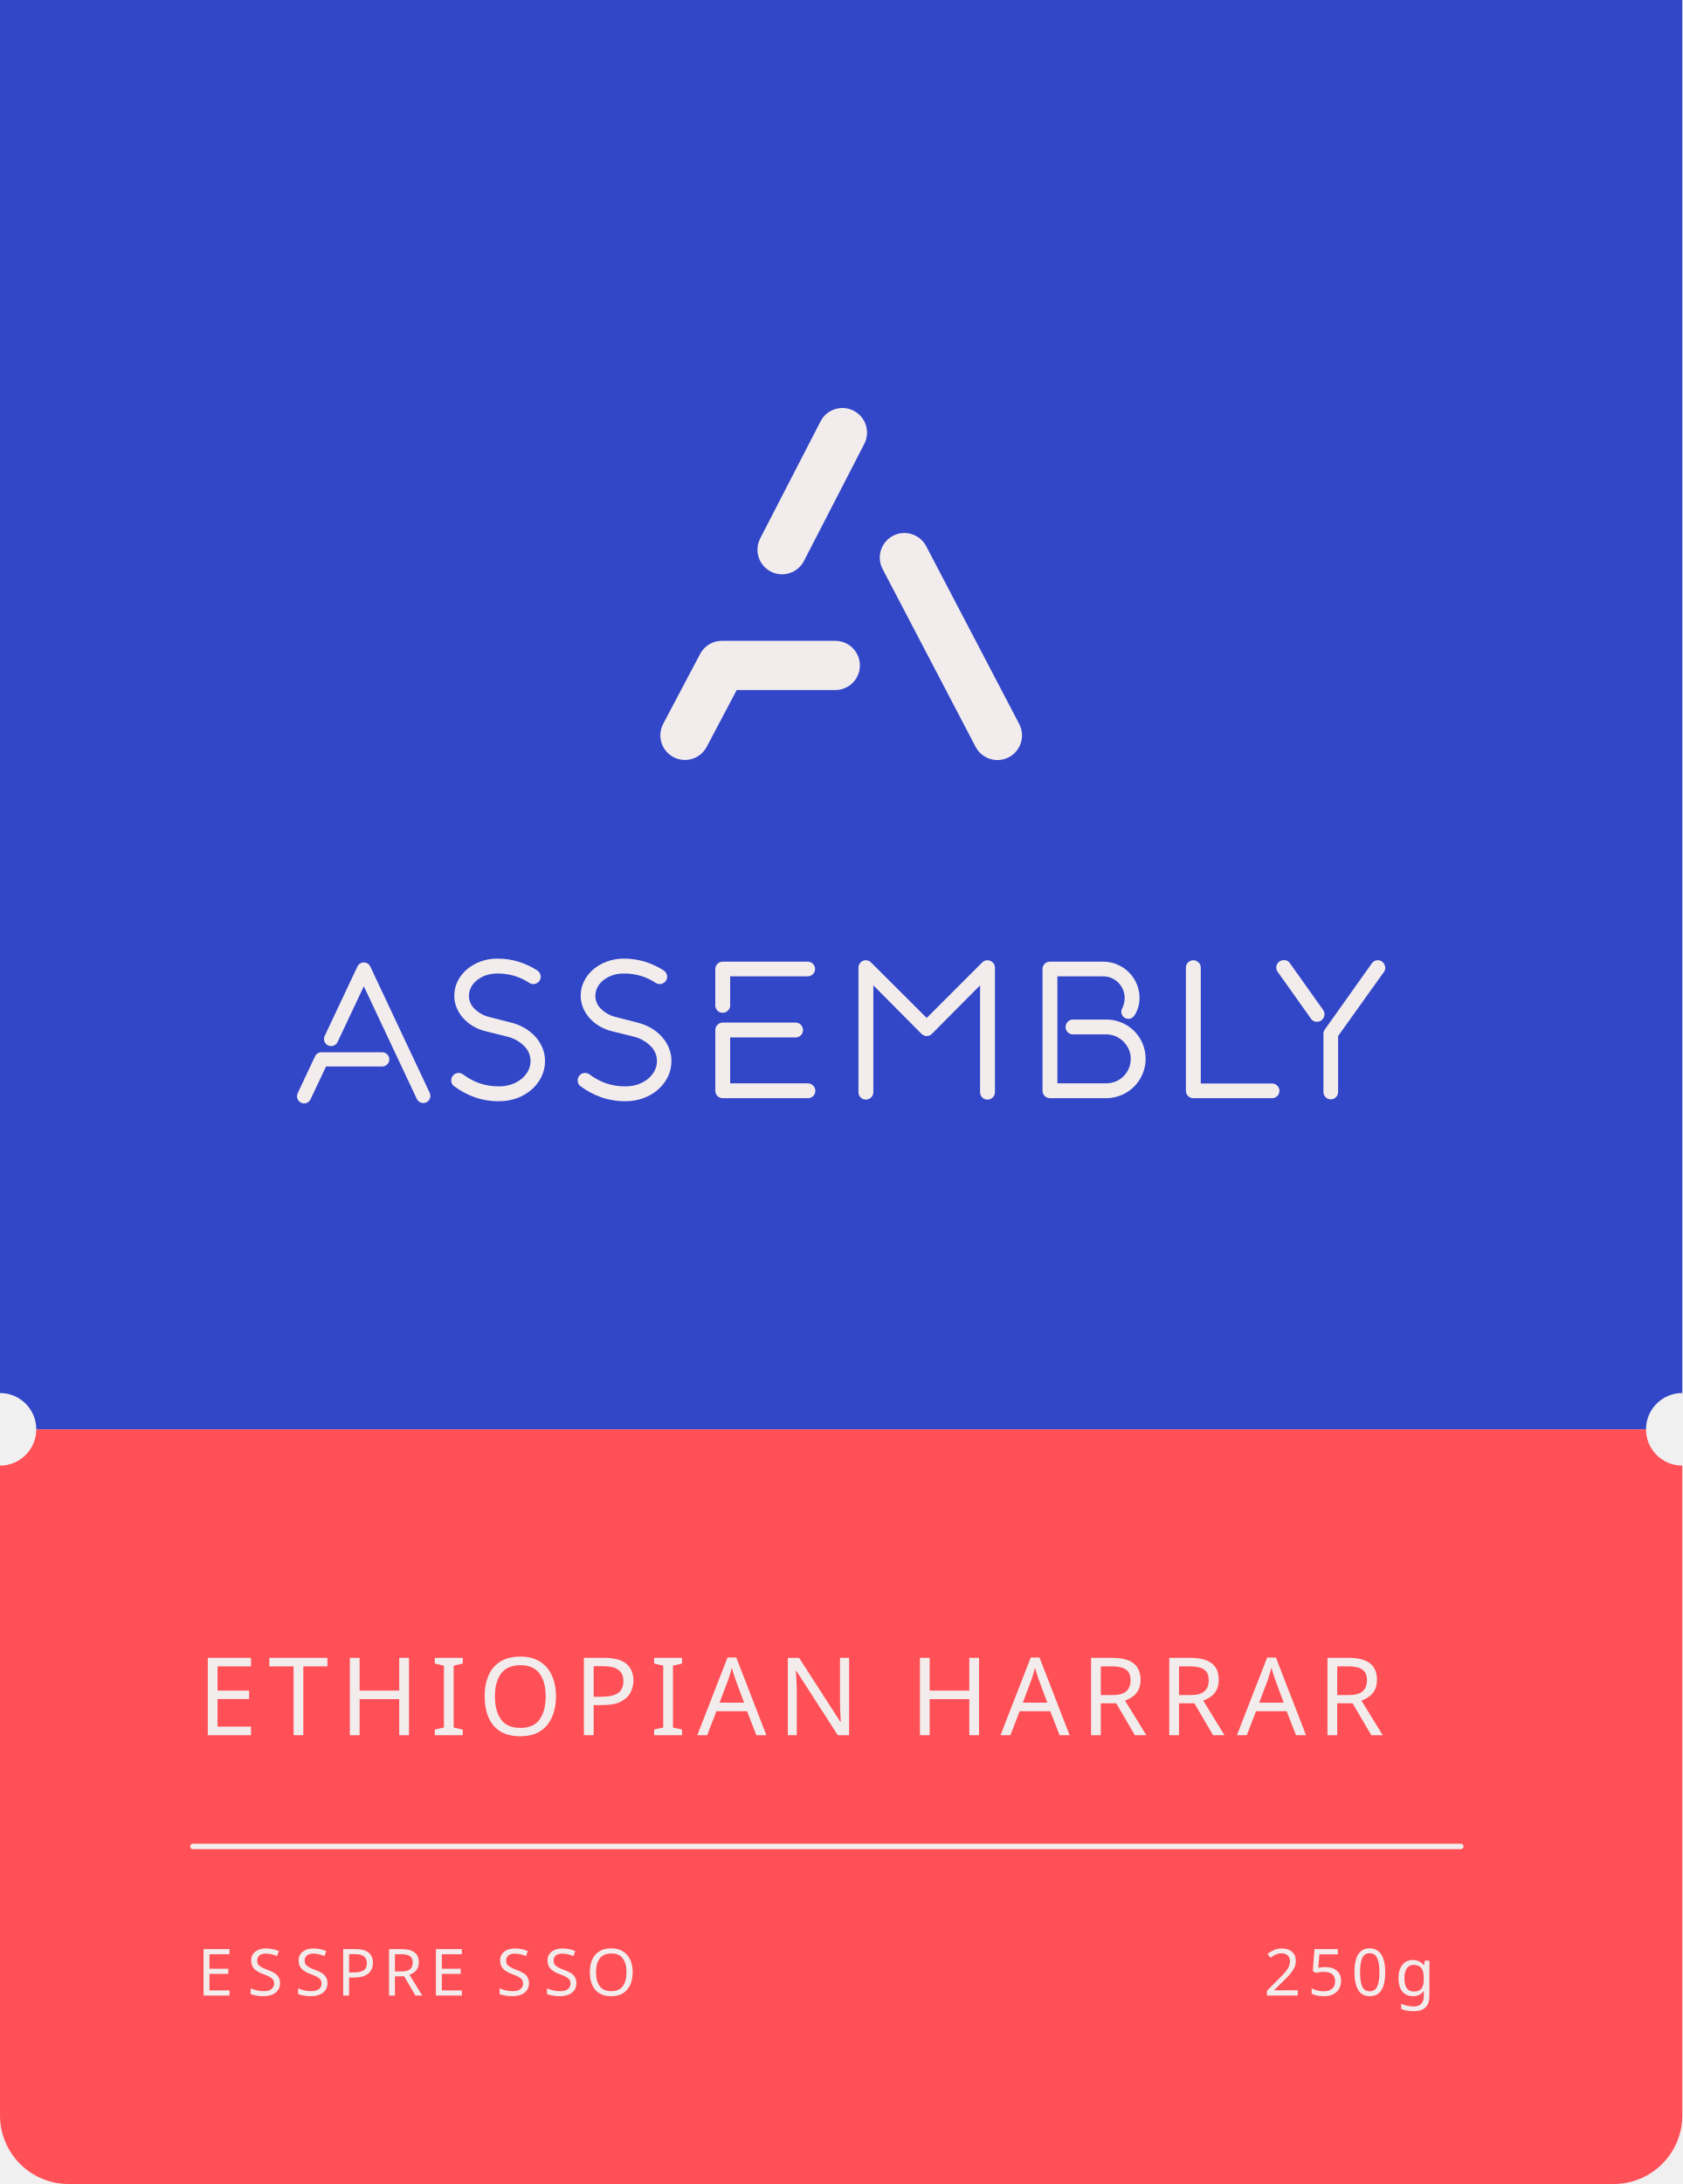
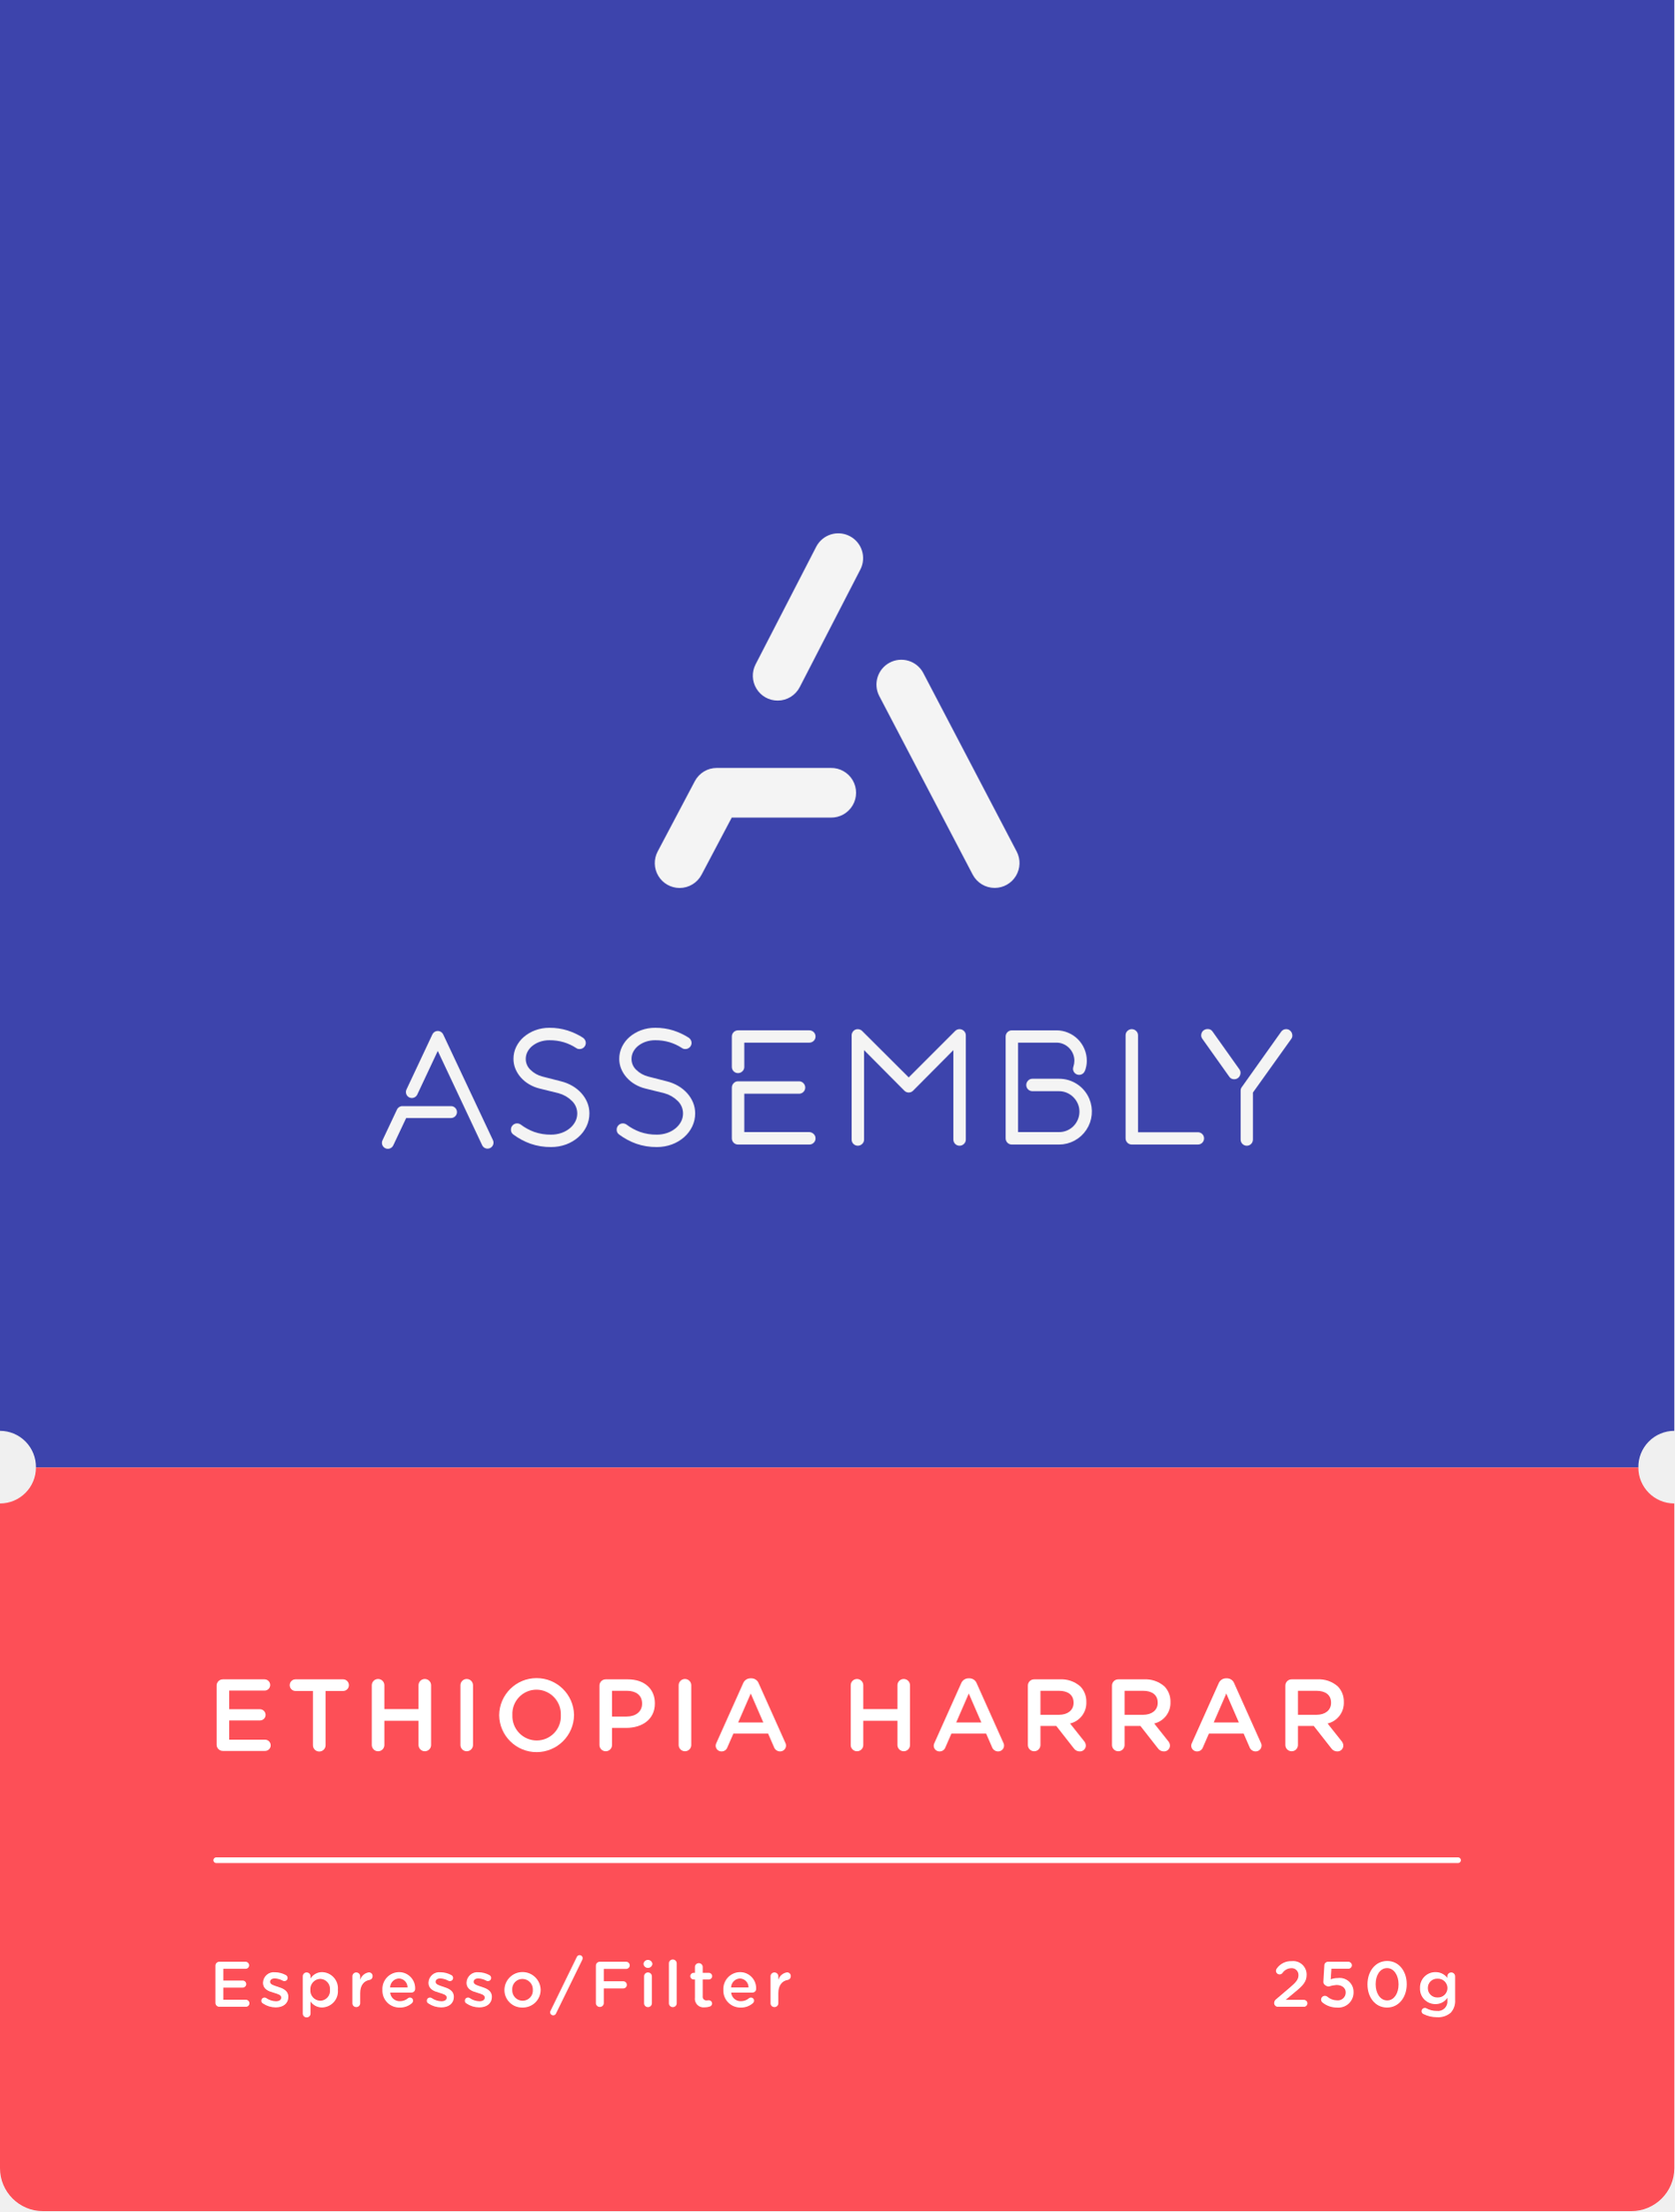
- <svg xmlns="http://www.w3.org/2000/svg" width="205" height="266.07" viewBox="0 0 205 266.07">
+ <svg xmlns="http://www.w3.org/2000/svg" width="221.102" height="291.969" viewBox="0 0 221.102 291.969">
  <g id="Layer_2" data-name="Layer 2">
    <g id="Layer_1-2" data-name="Layer 1">
      <g>
-         <path d="M200.578,174.13H4.422A4.422,4.422,0,0,0,0,169.708V0H205V169.708A4.422,4.422,0,0,0,200.578,174.13Z" fill="#3246c8" />
-         <path d="M196.644,266.07H8.356A8.356,8.356,0,0,1,0,257.713V178.552A4.422,4.422,0,0,0,4.422,174.13H200.578A4.422,4.422,0,0,0,205,178.552v79.162A8.356,8.356,0,0,1,196.644,266.07Z" fill="#ff5057" />
-         <text transform="translate(24.04022 211.3962)" font-size="13.197" fill="#f2edec" font-family="GothamRounded-Medium, Gotham Rounded" letter-spacing="0.1em">ETHIOPIAN HARRAR</text>
-         <text transform="translate(24.04022 243.1105)" font-size="7.918" fill="#f2edec" font-family="GothamRounded-Medium, Gotham Rounded" letter-spacing="0.1em">E<tspan x="6.098" y="0" letter-spacing="0.09em">S</tspan>
-           <tspan x="11.878" y="0">SPRE</tspan>
-           <tspan x="36.433" y="0" letter-spacing="0.09em">S</tspan>
-           <tspan x="42.213" y="0" letter-spacing="0.1em">SO</tspan>
-         </text>
-         <line x1="23.507" y1="224.942" x2="178.014" y2="224.942" fill="none" stroke="#f2edec" stroke-linecap="round" stroke-linejoin="round" stroke-width="0.66" />
-         <path d="M99.695,55.89h.306a9.789,9.789,0,0,1,2.913.441l-.459-.883a9.906,9.906,0,0,1-.825-2.168l-.061.117A9.938,9.938,0,0,1,99.695,55.89Z" fill="none" />
+         <path d="M0,0V188.938A4.761,4.761,0,0,1,4.746,193.782H216.357a4.761,4.761,0,0,1,4.746-4.844V0Z" fill="#3d44ac" />
+         <path d="M0,198.528v87.766a5.676,5.676,0,0,0,5.676,5.676H215.426a5.676,5.676,0,0,0,5.676-5.676V198.528a4.746,4.746,0,0,1-4.746-4.746H4.746A4.746,4.746,0,0,1,0,198.528Z" fill="#fd4f57" />
+         <path d="M107.562,59.545h.326a10.429,10.429,0,0,1,3.103.47l-.489-.941a10.553,10.553,0,0,1-.878-2.31l-.065.124A10.588,10.588,0,0,1,107.562,59.545Z" fill="none" />
        <g>
-           <path d="M104.03,50.039a2.999,2.999,0,0,0-4.039,1.291L92.652,65.564a2.999,2.999,0,1,0,5.331,2.748L105.321,54.078A2.999,2.999,0,0,0,104.03,50.039Z" fill="#f2edec" />
-           <path d="M101.734,78.069H87.966A2.998,2.998,0,0,0,85.314,79.667L80.827,88.161a2.999,2.999,0,1,0,5.303,2.802l3.643-6.896h11.961a2.999,2.999,0,1,0,0-5.997Z" fill="#f2edec" />
-           <path d="M124.179,88.164,112.886,66.582a2.999,2.999,0,1,0-5.314,2.78L118.865,90.945a2.999,2.999,0,1,0,5.314-2.78Z" fill="#f2edec" />
+           <path d="M28.603,230.367v-7.778a.825.825,0,0,1,.837-.837h5.497a.75.75,0,0,1,.743.743.741.741,0,0,1-.743.743H30.264v2.458H34.329a.752.752,0,0,1,.743.756.738.738,0,0,1-.743.729H30.264v2.539h4.74a.749.749,0,0,1,.743.742.741.741,0,0,1-.743.743h-5.564A.825.825,0,0,1,28.603,230.367Z" fill="#fff" />
+           <path d="M41.321,223.29h-2.296a.77.77,0,0,1,0-1.54h6.279a.77.77,0,0,1,0,1.54H42.995v7.157a.837.837,0,0,1-1.674,0Z" fill="#fff" />
+           <path d="M49.096,222.507a.831.831,0,0,1,1.661,0v3.173h4.51v-3.173a.831.831,0,0,1,1.661,0v7.94a.831.831,0,0,1-1.661,0V227.22H50.757v3.228a.831.831,0,0,1-1.661,0Z" fill="#fff" />
+           <path d="M60.801,222.507a.831.831,0,0,1,1.661,0v7.94a.831.831,0,0,1-1.661,0Z" fill="#fff" />
+           <path d="M65.917,226.504v-.027a4.943,4.943,0,0,1,9.885-.027v.027a4.943,4.943,0,0,1-9.885.027Zm8.143,0v-.027a3.238,3.238,0,0,0-3.214-3.362A3.193,3.193,0,0,0,67.659,226.45v.027a3.227,3.227,0,0,0,3.214,3.349A3.182,3.182,0,0,0,74.06,226.504Z" fill="#fff" />
+           <path d="M79.16,222.588a.825.825,0,0,1,.837-.837H82.887c2.215,0,3.592,1.256,3.592,3.16v.027c0,2.12-1.702,3.228-3.781,3.228h-1.877v2.282a.831.831,0,0,1-1.661,0Zm3.592,4.078c1.256,0,2.039-.702,2.039-1.688V224.951c0-1.107-.797-1.688-2.039-1.688H80.821v3.403Z" fill="#fff" />
+           <path d="M89.623,222.507a.831.831,0,0,1,1.661,0v7.94a.831.831,0,0,1-1.661,0Z" fill="#fff" />
+           <path d="M94.617,230.123l3.511-7.833a1.054,1.054,0,0,1,1-.675h.081a1.036,1.036,0,0,1,.986.675l3.511,7.833a.725.725,0,0,1,.095.351.779.779,0,0,1-.783.797.856.856,0,0,1-.811-.581l-.77-1.769H96.846l-.797,1.823a.799.799,0,0,1-.77.527.761.761,0,0,1-.77-.77A.847.847,0,0,1,94.617,230.123Zm6.185-2.674-1.661-3.822-1.661,3.822Z" fill="#fff" />
+           <path d="M112.343,222.507a.831.831,0,0,1,1.661,0v3.173H118.514v-3.173a.831.831,0,0,1,1.661,0v7.94a.831.831,0,0,1-1.661,0V227.22h-4.51v3.228a.831.831,0,0,1-1.661,0Z" fill="#fff" />
+           <path d="M123.412,230.123l3.511-7.833a1.053,1.053,0,0,1,.999-.675h.081a1.036,1.036,0,0,1,.986.675l3.511,7.833a.725.725,0,0,1,.094.351.779.779,0,0,1-.783.797.855.855,0,0,1-.81-.581l-.77-1.769h-4.591l-.796,1.823a.8.8,0,0,1-.77.527.761.761,0,0,1-.77-.77A.852.852,0,0,1,123.412,230.123Zm6.185-2.674-1.661-3.822-1.661,3.822Z" fill="#fff" />
+           <path d="M135.738,222.588a.825.825,0,0,1,.837-.837h3.376a3.809,3.809,0,0,1,2.728.945,2.858,2.858,0,0,1,.783,2.039v.027a2.798,2.798,0,0,1-2.147,2.822l1.81,2.282a.962.962,0,0,1,.27.635.783.783,0,0,1-.796.77.95.95,0,0,1-.811-.432l-2.295-2.93h-2.093v2.539a.831.831,0,0,1-1.661,0Zm4.092,3.849c1.188,0,1.945-.622,1.945-1.58v-.027c0-1.013-.729-1.566-1.958-1.566h-2.417v3.173Z" fill="#fff" />
+           <path d="M146.848,222.588a.825.825,0,0,1,.837-.837h3.376a3.809,3.809,0,0,1,2.728.945,2.858,2.858,0,0,1,.783,2.039v.027a2.798,2.798,0,0,1-2.147,2.822l1.81,2.282a.962.962,0,0,1,.27.635.783.783,0,0,1-.796.77.95.95,0,0,1-.811-.432l-2.295-2.93h-2.093v2.539a.831.831,0,0,1-1.661,0Zm4.092,3.849c1.188,0,1.945-.622,1.945-1.58v-.027c0-1.013-.729-1.566-1.958-1.566h-2.417v3.173Z" fill="#fff" />
+           <path d="M157.419,230.123l3.511-7.833a1.053,1.053,0,0,1,.999-.675h.081a1.036,1.036,0,0,1,.986.675l3.511,7.833a.725.725,0,0,1,.094.351.779.779,0,0,1-.783.797.855.855,0,0,1-.81-.581l-.77-1.769h-4.591l-.796,1.823a.8.8,0,0,1-.77.527.761.761,0,0,1-.77-.77A.852.852,0,0,1,157.419,230.123Zm6.185-2.674-1.661-3.822-1.661,3.822Z" fill="#fff" />
+           <path d="M169.744,222.588a.825.825,0,0,1,.837-.837h3.376a3.808,3.808,0,0,1,2.728.945,2.858,2.858,0,0,1,.783,2.039v.027a2.797,2.797,0,0,1-2.147,2.822l1.81,2.282a.962.962,0,0,1,.27.635.783.783,0,0,1-.797.77.95.95,0,0,1-.81-.432l-2.296-2.93h-2.093v2.539a.831.831,0,0,1-1.661,0Zm4.092,3.849c1.188,0,1.944-.622,1.944-1.58v-.027c0-1.013-.729-1.566-1.958-1.566h-2.417v3.173Z" fill="#fff" />
        </g>
        <g>
-           <path d="M65.256,126.316a5.437,5.437,0,0,0-1.31-1.064,6.228,6.228,0,0,0-1.65-.669l-2.717-.696a3.853,3.853,0,0,1-1.759-.993,2.165,2.165,0,0,1-.674-1.578,2.226,2.226,0,0,1,.255-1.038,2.711,2.711,0,0,1,.721-.864,3.706,3.706,0,0,1,1.097-.595,4.188,4.188,0,0,1,1.385-.22,7.111,7.111,0,0,1,2.108.298,7.008,7.008,0,0,1,1.751.818.8.8,0,0,0,.536.168.898.898,0,0,0,.895-.895.84.84,0,0,0-.12-.439,1.061,1.061,0,0,0-.3-.323,9.671,9.671,0,0,0-2.245-1.051,8.591,8.591,0,0,0-2.626-.388,5.852,5.852,0,0,0-2.067.358,5.526,5.526,0,0,0-1.656.963,4.498,4.498,0,0,0-1.115,1.431,3.979,3.979,0,0,0-.408,1.777,3.781,3.781,0,0,0,.284,1.441,4.463,4.463,0,0,0,.789,1.262,5.031,5.031,0,0,0,1.201.988,5.555,5.555,0,0,0,1.5.616l2.802.695a4.348,4.348,0,0,1,1.955,1.134,2.524,2.524,0,0,1,.761,1.807,2.56,2.56,0,0,1-.287,1.191,3.149,3.149,0,0,1-.809.985,3.958,3.958,0,0,1-1.215.67,4.6,4.6,0,0,1-1.516.242,7.091,7.091,0,0,1-2.438-.393,7.542,7.542,0,0,1-1.98-1.082.923.923,0,0,0-.521-.157.865.865,0,0,0-.632.263l-0.0 0a.865.865,0,0,0-.263.632.817.817,0,0,0,.367.733,9.577,9.577,0,0,0,2.477,1.327,8.802,8.802,0,0,0,2.99.488,6.255,6.255,0,0,0,2.198-.38,5.669,5.669,0,0,0,1.778-1.052A4.923,4.923,0,0,0,65.987,131.164a4.362,4.362,0,0,0,.429-1.906,4.158,4.158,0,0,0-.305-1.582A4.749,4.749,0,0,0,65.256,126.316Z" fill="#f2edec" />
-           <path d="M80.661,126.316a5.439,5.439,0,0,0-1.31-1.064,6.229,6.229,0,0,0-1.651-.669l-2.717-.696a3.852,3.852,0,0,1-1.758-.993,2.164,2.164,0,0,1-.674-1.578,2.227,2.227,0,0,1,.255-1.038,2.708,2.708,0,0,1,.721-.864,3.707,3.707,0,0,1,1.097-.595,4.189,4.189,0,0,1,1.385-.22,7.117,7.117,0,0,1,2.108.297,7.014,7.014,0,0,1,1.751.819.8.8,0,0,0,.536.168.898.898,0,0,0,.895-.895.842.842,0,0,0-.12-.439,1.066,1.066,0,0,0-.3-.323,9.675,9.675,0,0,0-2.245-1.051,8.59,8.59,0,0,0-2.626-.388,5.851,5.851,0,0,0-2.067.358,5.526,5.526,0,0,0-1.656.963,4.498,4.498,0,0,0-1.115,1.431,3.979,3.979,0,0,0-.408,1.777,3.781,3.781,0,0,0,.284,1.441,4.47,4.47,0,0,0,.789,1.262,5.032,5.032,0,0,0,1.201.988,5.551,5.551,0,0,0,1.5.616l2.802.695a4.348,4.348,0,0,1,1.955,1.134,2.524,2.524,0,0,1,.761,1.807,2.562,2.562,0,0,1-.287,1.191,3.152,3.152,0,0,1-.809.985,3.959,3.959,0,0,1-1.215.67,4.599,4.599,0,0,1-1.516.242,7.091,7.091,0,0,1-2.438-.393,7.542,7.542,0,0,1-1.98-1.082.923.923,0,0,0-.521-.157.864.864,0,0,0-.631.263l-0.0 0a.864.864,0,0,0-.263.632.817.817,0,0,0,.367.733,9.578,9.578,0,0,0,2.477,1.327,8.801,8.801,0,0,0,2.99.488A6.255,6.255,0,0,0,78.424,133.777a5.67,5.67,0,0,0,1.778-1.052,4.921,4.921,0,0,0,1.19-1.561,4.361,4.361,0,0,0,.429-1.906,4.157,4.157,0,0,0-.305-1.582A4.75,4.75,0,0,0,80.661,126.316Z" fill="#f2edec" />
-           <path d="M98.46,117.157H88.058a.898.898,0,0,0-.894.894v4.439a.898.898,0,0,0,.894.895.901.901,0,0,0,.64-.26.848.848,0,0,0,.277-.634v-3.545h9.485a.895.895,0,0,0,0-1.789Z" fill="#f2edec" />
-           <path d="M98.46,131.976H88.975v-5.587h7.984a.898.898,0,0,0,.895-.895.902.902,0,0,0-.26-.64.848.848,0,0,0-.634-.276h-8.9a.848.848,0,0,0-.634.276.902.902,0,0,0-.26.64v7.399a.898.898,0,0,0,.894.894H98.46a.893.893,0,0,0,.632-1.526A.956.956,0,0,0,98.46,131.976Z" fill="#f2edec" />
-           <path d="M119.692,117.246l-6.767,6.767-6.788-6.767a.895.895,0,0,0-1.526.632v15.189a.865.865,0,0,0,.263.632.906.906,0,0,0,1.271.003.848.848,0,0,0,.277-.634v-13.029l5.872,5.914a.89.89,0,0,0,1.264-0l5.872-5.913v13.029a.898.898,0,0,0,.895.894.902.902,0,0,0,.64-.26.848.848,0,0,0,.276-.634V117.878a.848.848,0,0,0-.277-.634A.907.907,0,0,0,119.692,117.246Z" fill="#f2edec" />
-           <path d="M138.206,125.602a4.788,4.788,0,0,0-3.395-1.394h-4.069a.848.848,0,0,0-.634.276.902.902,0,0,0-.26.64.898.898,0,0,0,.895.895h4.069a2.835,2.835,0,0,1,1.156.237,3.061,3.061,0,0,1,1.586,1.585,2.841,2.841,0,0,1,.237,1.156,2.916,2.916,0,0,1-.237,1.168,3.068,3.068,0,0,1-.642.953,2.933,2.933,0,0,1-2.099.858H128.851V118.946H134.441a2.504,2.504,0,0,1,1.005.205,2.689,2.689,0,0,1,.834.566,2.656,2.656,0,0,1,.565.843,2.579,2.579,0,0,1,.205,1.016,2.838,2.838,0,0,1-.272,1.205q-.041.102-.081.184l-0.0 0a.585.585,0,0,0-.06.265.884.884,0,0,0,.249.629.829.829,0,0,0,.623.266.789.789,0,0,0,.445-.135,1.079,1.079,0,0,0,.317-.329,3.847,3.847,0,0,0,.59-2.085,4.309,4.309,0,0,0-.35-1.715,4.411,4.411,0,0,0-2.355-2.355,4.309,4.309,0,0,0-1.715-.35h-6.506a.898.898,0,0,0-.895.894v14.841a.898.898,0,0,0,.895.894H134.811a4.8,4.8,0,0,0,3.395-8.185Z" fill="#f2edec" />
-           <path d="M155.046,131.998h-8.723V117.878a.848.848,0,0,0-.276-.634.907.907,0,0,0-1.271.003v0a.865.865,0,0,0-.263.632v15.015a.898.898,0,0,0,.894.894h9.64a.895.895,0,0,0,0-1.789Z" fill="#f2edec" />
-           <path d="M168.7,117.482a.935.935,0,0,0-.312-.352.832.832,0,0,0-.479-.146.856.856,0,0,0-.735.369l-5.713,8.039a.822.822,0,0,0-.191.559v7.116a.895.895,0,0,0,1.789,0v-6.848l5.583-7.812a.774.774,0,0,0,.162-.474A.998.998,0,0,0,168.7,117.482Z" fill="#f2edec" />
-           <path d="M161.245,123.054l-4.067-5.719a.792.792,0,0,0-.602-.362,1.011,1.011,0,0,0-.684.17.879.879,0,0,0-.355.577.834.834,0,0,0,.146.661l4.067,5.719a.818.818,0,0,0,.586.372.99.99,0,0,0,.141.01.952.952,0,0,0,.537-.169.928.928,0,0,0,.365-.583A.822.822,0,0,0,161.245,123.054Z" fill="#f2edec" />
-           <path d="M45.121,117.748c-.006-.012-.014-.022-.021-.034a.872.872,0,0,0-.047-.079c-.015-.023-.031-.045-.048-.066-.018-.022-.037-.043-.057-.063-.021-.021-.042-.04-.064-.059-.02-.017-.042-.032-.064-.047a.889.889,0,0,0-.08-.048c-.012-.006-.022-.014-.034-.02s-.025-.008-.037-.013a.861.861,0,0,0-.086-.031c-.027-.008-.053-.015-.08-.02a.835.835,0,0,0-.083-.012c-.028-.003-.057-.005-.085-.005-.027,0-.054.002-.082.005-.029.003-.058.006-.086.012-.026.005-.051.012-.077.02a.862.862,0,0,0-.089.032c-.012.005-.024.007-.035.013-.012.005-.021.014-.033.02a.887.887,0,0,0-.082.049c-.022.015-.043.03-.063.047a.844.844,0,0,0-.064.059.829.829,0,0,0-.057.063c-.017.021-.033.043-.048.066a.88.88,0,0,0-.047.079c-.006.012-.015.022-.021.034l-3.979,8.443a.868.868,0,1,0,1.57.74l3.194-6.776,6.469,13.746a.868.868,0,0,0,1.57-.739Z" fill="#f2edec" />
-           <path d="M46.574,128.193H39.239a.867.867,0,0,0-.845.494L36.28,133.172a.868.868,0,1,0,1.57.74l1.878-3.984H46.574a.868.868,0,0,0,0-1.736Z" fill="#f2edec" />
+           <path d="M28.445,264.465v-4.896a.519.519,0,0,1,.527-.527H32.431a.471.471,0,0,1,.467.467.466.466,0,0,1-.467.468H29.49v1.547h2.559a.473.473,0,0,1,.467.476.464.464,0,0,1-.467.459H29.49v1.598h2.983a.471.471,0,0,1,.467.467.466.466,0,0,1-.467.468h-3.502A.519.519,0,0,1,28.445,264.465Z" fill="#fff" />
+           <path d="M34.7,264.541a.394.394,0,0,1-.195-.357.412.412,0,0,1,.416-.416.448.448,0,0,1,.221.06,2.37,2.37,0,0,0,1.292.433c.442,0,.697-.187.697-.484v-.017c0-.349-.476-.468-1.003-.629-.663-.188-1.402-.459-1.402-1.317v-.017a1.431,1.431,0,0,1,1.598-1.369,3.086,3.086,0,0,1,1.411.366.437.437,0,0,1,.246.391.413.413,0,0,1-.425.416.402.402,0,0,1-.204-.051,2.445,2.445,0,0,0-1.054-.306c-.399,0-.629.187-.629.441v.018c0,.331.484.467,1.011.637.654.204,1.394.501,1.394,1.309v.017c0,.943-.731,1.411-1.666,1.411A3.069,3.069,0,0,1,34.7,264.541Z" fill="#fff" />
+           <path d="M39.979,260.971a.508.508,0,0,1,.51-.519.515.515,0,0,1,.519.519v.281a1.797,1.797,0,0,1,1.53-.841,2.147,2.147,0,0,1,2.082,2.329v.017a2.147,2.147,0,0,1-2.082,2.329,1.833,1.833,0,0,1-1.53-.791v1.589a.514.514,0,0,1-1.028,0Zm3.595,1.785v-.017a1.329,1.329,0,0,0-1.283-1.437,1.353,1.353,0,0,0-1.309,1.437v.017a1.353,1.353,0,0,0,1.309,1.437A1.314,1.314,0,0,0,43.574,262.757Z" fill="#fff" />
+           <path d="M46.533,260.971a.508.508,0,0,1,.51-.519.515.515,0,0,1,.519.519v.459a1.428,1.428,0,0,1,1.13-.986.477.477,0,0,1,.51.51.483.483,0,0,1-.408.493c-.731.127-1.232.688-1.232,1.751v1.326a.513.513,0,0,1-.519.51.506.506,0,0,1-.51-.51Z" fill="#fff" />
+           <path d="M52.797,265.094a2.239,2.239,0,0,1-2.303-2.329v-.017a2.227,2.227,0,0,1,2.193-2.337,2.123,2.123,0,0,1,2.133,2.209.48.48,0,0,1-.484.493H51.522a1.253,1.253,0,0,0,1.292,1.139,1.612,1.612,0,0,0,1.062-.391.383.383,0,0,1,.264-.093.404.404,0,0,1,.408.416.45.45,0,0,1-.136.314A2.306,2.306,0,0,1,52.797,265.094Zm1.02-2.66a1.165,1.165,0,0,0-1.139-1.181,1.215,1.215,0,0,0-1.165,1.181Z" fill="#fff" />
+           <path d="M56.554,264.541a.394.394,0,0,1-.195-.357.412.412,0,0,1,.416-.416.446.446,0,0,1,.221.06,2.372,2.372,0,0,0,1.292.433c.442,0,.697-.187.697-.484v-.017c0-.349-.476-.468-1.003-.629-.663-.188-1.402-.459-1.402-1.317v-.017a1.432,1.432,0,0,1,1.598-1.369,3.086,3.086,0,0,1,1.411.366.436.436,0,0,1,.247.391.414.414,0,0,1-.425.416.4.4,0,0,1-.204-.051,2.449,2.449,0,0,0-1.054-.306c-.399,0-.629.187-.629.441v.018c0,.331.484.467,1.012.637.654.204,1.394.501,1.394,1.309v.017c0,.943-.731,1.411-1.666,1.411A3.067,3.067,0,0,1,56.554,264.541Z" fill="#fff" />
+           <path d="M61.577,264.541a.394.394,0,0,1-.195-.357.412.412,0,0,1,.416-.416.446.446,0,0,1,.221.06,2.372,2.372,0,0,0,1.292.433c.442,0,.697-.187.697-.484v-.017c0-.349-.476-.468-1.003-.629-.663-.188-1.402-.459-1.402-1.317v-.017a1.432,1.432,0,0,1,1.598-1.369,3.086,3.086,0,0,1,1.411.366.436.436,0,0,1,.247.391.414.414,0,0,1-.425.416.4.4,0,0,1-.204-.051,2.449,2.449,0,0,0-1.054-.306c-.399,0-.629.187-.629.441v.018c0,.331.484.467,1.012.637.654.204,1.394.501,1.394,1.309v.017c0,.943-.731,1.411-1.666,1.411A3.067,3.067,0,0,1,61.577,264.541Z" fill="#fff" />
+           <path d="M66.61,262.773v-.017a2.393,2.393,0,0,1,4.785-.017v.017a2.346,2.346,0,0,1-2.405,2.337A2.321,2.321,0,0,1,66.61,262.773Zm3.756,0v-.017a1.387,1.387,0,0,0-1.376-1.445,1.347,1.347,0,0,0-1.352,1.428v.017a1.383,1.383,0,0,0,1.368,1.437A1.347,1.347,0,0,0,70.366,262.773Z" fill="#fff" />
+           <path d="M72.696,265.527l3.476-7.122a.405.405,0,0,1,.773.153.655.655,0,0,1-.042.204l-3.485,7.123a.387.387,0,0,1-.365.238.405.405,0,0,1-.408-.391A.474.474,0,0,1,72.696,265.527Z" fill="#fff" />
+           <path d="M78.688,259.569a.519.519,0,0,1,.527-.527h3.468a.476.476,0,1,1,0,.952H79.733v1.624h2.567a.476.476,0,1,1,0,.952H79.733v1.947a.523.523,0,0,1-1.045,0Z" fill="#fff" />
+           <path d="M84.978,259.298a.594.594,0,0,1,1.173,0v.051a.592.592,0,0,1-1.173,0Zm.076,1.674a.508.508,0,0,1,.51-.519.515.515,0,0,1,.519.519v3.553a.514.514,0,0,1-1.029,0Z" fill="#fff" />
+           <path d="M88.335,259.255a.506.506,0,0,1,.51-.51.513.513,0,0,1,.519.51v5.27a.514.514,0,0,1-1.028,0Z" fill="#fff" />
+           <path d="M91.769,263.751V261.388h-.17a.442.442,0,0,1,0-.884h.17v-.765a.514.514,0,0,1,1.028,0v.765h.808a.442.442,0,1,1,0,.884h-.808v2.202a.489.489,0,0,0,.552.561,2.454,2.454,0,0,0,.255-.025.434.434,0,0,1,.433.425.442.442,0,0,1-.272.399,2.039,2.039,0,0,1-.705.119A1.15,1.15,0,0,1,91.769,263.751Z" fill="#fff" />
+           <path d="M97.829,265.094a2.239,2.239,0,0,1-2.303-2.329v-.017a2.227,2.227,0,0,1,2.193-2.337,2.123,2.123,0,0,1,2.133,2.209.481.481,0,0,1-.485.493h-2.813a1.252,1.252,0,0,0,1.292,1.139,1.613,1.613,0,0,0,1.062-.391.381.381,0,0,1,.263-.093.405.405,0,0,1,.408.416.448.448,0,0,1-.136.314A2.305,2.305,0,0,1,97.829,265.094Zm1.02-2.66a1.165,1.165,0,0,0-1.139-1.181,1.214,1.214,0,0,0-1.164,1.181Z" fill="#fff" />
+           <path d="M101.757,260.971a.508.508,0,0,1,.51-.519.515.515,0,0,1,.519.519v.459a1.427,1.427,0,0,1,1.13-.986.477.477,0,0,1,.51.51.482.482,0,0,1-.408.493c-.731.127-1.232.688-1.232,1.751v1.326a.513.513,0,0,1-.519.51.506.506,0,0,1-.51-.51Z" fill="#fff" />
        </g>
-         <text transform="translate(154.0168 243.1105)" font-size="7.918" fill="#f2edec" font-family="GothamRounded-Medium, Gotham Rounded" letter-spacing="0.1em">250g</text>
+         <path d="M192.551,246.01h-164a.375.375,0,0,1,0-.75h164a.375.375,0,0,1,0,.75Z" fill="#fff" />
+         <g>
+           <g>
+             <path d="M102.692,92.508a3.281,3.281,0,0,1-2.912-4.783l8.027-15.569a3.28,3.28,0,0,1,5.83,3.006l-8.027,15.569A3.28,3.28,0,0,1,102.692,92.508Z" fill="#f4f4f4" />
+             <path d="M89.744,117.252a3.281,3.281,0,0,1-2.897-4.812l4.908-9.29a3.279,3.279,0,0,1,2.9-1.748h15.059a3.28,3.28,0,1,1,0,6.559H96.631l-3.985,7.542A3.279,3.279,0,0,1,89.744,117.252Z" fill="#f4f4f4" />
+             <path d="M131.358,117.244a3.279,3.279,0,0,1-2.909-1.76L116.099,91.879a3.28,3.28,0,0,1,5.812-3.041L134.262,112.443a3.281,3.281,0,0,1-2.903,4.801Z" fill="#f4f4f4" />
+           </g>
+           <g>
+             <path d="M76.78,144.357a4.928,4.928,0,0,0-1.188-.965,5.648,5.648,0,0,0-1.496-.607l-2.464-.631a3.494,3.494,0,0,1-1.595-.9,1.963,1.963,0,0,1-.611-1.431,2.019,2.019,0,0,1,.231-.941,2.459,2.459,0,0,1,.654-.784,3.359,3.359,0,0,1,.995-.54,3.796,3.796,0,0,1,1.256-.199,6.448,6.448,0,0,1,1.912.27,6.355,6.355,0,0,1,1.588.742.725.725,0,0,0,.486.152.814.814,0,0,0,.811-.811.762.762,0,0,0-.109-.398.962.962,0,0,0-.272-.293,8.768,8.768,0,0,0-2.035-.953,7.789,7.789,0,0,0-2.381-.352,5.306,5.306,0,0,0-1.875.325,5.01,5.01,0,0,0-1.502.873A4.077,4.077,0,0,0,68.174,138.213a3.608,3.608,0,0,0-.37,1.611,3.427,3.427,0,0,0,.257,1.306,4.046,4.046,0,0,0,.715,1.144,4.561,4.561,0,0,0,1.089.896,5.036,5.036,0,0,0,1.36.558l2.541.63a3.943,3.943,0,0,1,1.773,1.028,2.289,2.289,0,0,1,.69,1.638,2.322,2.322,0,0,1-.261,1.08,2.856,2.856,0,0,1-.734.893,3.589,3.589,0,0,1-1.101.607,4.171,4.171,0,0,1-1.374.219,6.43,6.43,0,0,1-2.211-.357,6.838,6.838,0,0,1-1.795-.981.837.837,0,0,0-.472-.142.784.784,0,0,0-.573.238l-0.0 0a.784.784,0,0,0-.238.573.74.74,0,0,0,.333.665,8.683,8.683,0,0,0,2.246,1.203,7.981,7.981,0,0,0,2.711.442,5.672,5.672,0,0,0,1.993-.344,5.14,5.14,0,0,0,1.612-.954,4.463,4.463,0,0,0,1.079-1.416,3.955,3.955,0,0,0,.389-1.728,3.77,3.77,0,0,0-.277-1.434A4.306,4.306,0,0,0,76.78,144.357Z" fill="#f4f4f4" />
+             <path d="M90.749,144.357a4.931,4.931,0,0,0-1.188-.965,5.649,5.649,0,0,0-1.497-.607l-2.464-.631a3.492,3.492,0,0,1-1.595-.9,1.963,1.963,0,0,1-.611-1.431,2.019,2.019,0,0,1,.231-.942,2.456,2.456,0,0,1,.654-.784,3.36,3.36,0,0,1,.994-.54,3.798,3.798,0,0,1,1.256-.199,6.452,6.452,0,0,1,1.912.27,6.36,6.36,0,0,1,1.588.742.725.725,0,0,0,.486.152.814.814,0,0,0,.811-.811.764.764,0,0,0-.109-.398.967.967,0,0,0-.272-.293,8.771,8.771,0,0,0-2.035-.953,7.789,7.789,0,0,0-2.381-.352,5.306,5.306,0,0,0-1.875.325,5.01,5.01,0,0,0-1.502.873A4.078,4.078,0,0,0,82.143,138.213a3.608,3.608,0,0,0-.37,1.611,3.428,3.428,0,0,0,.257,1.306,4.054,4.054,0,0,0,.715,1.144,4.562,4.562,0,0,0,1.089.896,5.032,5.032,0,0,0,1.36.558l2.541.63a3.943,3.943,0,0,1,1.773,1.028,2.289,2.289,0,0,1,.69,1.638,2.323,2.323,0,0,1-.26,1.08,2.857,2.857,0,0,1-.734.893,3.59,3.59,0,0,1-1.102.607,4.17,4.17,0,0,1-1.374.219,6.429,6.429,0,0,1-2.211-.357,6.839,6.839,0,0,1-1.796-.981.837.837,0,0,0-.472-.142.784.784,0,0,0-.573.238l-0.0 0a.784.784,0,0,0-.238.573.74.74,0,0,0,.333.665,8.683,8.683,0,0,0,2.246,1.203,7.98,7.98,0,0,0,2.711.442,5.671,5.671,0,0,0,1.993-.344,5.141,5.141,0,0,0,1.612-.954,4.461,4.461,0,0,0,1.079-1.416,3.954,3.954,0,0,0,.389-1.728,3.77,3.77,0,0,0-.277-1.434A4.308,4.308,0,0,0,90.749,144.357Z" fill="#f4f4f4" />
+             <path d="M106.888,136.053H97.456a.814.814,0,0,0-.811.811v4.025a.814.814,0,0,0,.811.811.817.817,0,0,0,.58-.236.769.769,0,0,0,.251-.575V137.675h8.6a.811.811,0,0,0,0-1.622Z" fill="#f4f4f4" />
+             <path d="M106.888,149.489H98.287V144.423h7.239a.814.814,0,0,0,.811-.811.818.818,0,0,0-.236-.58.769.769,0,0,0-.575-.251h-8.07a.77.77,0,0,0-.575.251.818.818,0,0,0-.236.58v6.708a.814.814,0,0,0,.811.811h9.431a.81.81,0,0,0,.573-1.384A.867.867,0,0,0,106.888,149.489Z" fill="#f4f4f4" />
+             <path d="M126.14,136.133l-6.136,6.136-6.155-6.136a.811.811,0,0,0-1.384.573v13.772a.784.784,0,0,0,.238.573.822.822,0,0,0,1.153.002.769.769,0,0,0,.251-.575v-11.814l5.324,5.362a.807.807,0,0,0,1.146-0l5.324-5.362v11.814a.814.814,0,0,0,.811.811.818.818,0,0,0,.58-.236.769.769,0,0,0,.251-.575V136.706a.769.769,0,0,0-.251-.575A.822.822,0,0,0,126.14,136.133Z" fill="#f4f4f4" />
+             <path d="M158.197,149.509h-7.91V136.706a.769.769,0,0,0-.251-.575.822.822,0,0,0-1.153.002v0a.784.784,0,0,0-.238.573v13.614a.814.814,0,0,0,.811.811h8.741a.811.811,0,0,0,0-1.622Z" fill="#f4f4f4" />
+             <path d="M170.577,136.347a.848.848,0,0,0-.283-.319.755.755,0,0,0-.435-.133.776.776,0,0,0-.667.335l-5.181,7.289a.746.746,0,0,0-.173.507v6.452a.811.811,0,0,0,1.622,0v-6.21l5.062-7.083a.702.702,0,0,0,.147-.43A.905.905,0,0,0,170.577,136.347Z" fill="#f4f4f4" />
+             <path d="M163.684,141.216l-3.553-5.002a.718.718,0,0,0-.546-.328.916.916,0,0,0-.62.154.797.797,0,0,0-.322.523.756.756,0,0,0,.132.599l3.553,5.002a.741.741,0,0,0,.531.337.901.901,0,0,0,.128.009.864.864,0,0,0,.487-.153.841.841,0,0,0,.331-.529A.746.746,0,0,0,163.684,141.216Z" fill="#f4f4f4" />
+             <path d="M58.523,136.588c-.005-.011-.013-.02-.019-.031a.788.788,0,0,0-.043-.071c-.014-.021-.028-.041-.044-.06-.016-.02-.034-.039-.052-.057a.786.786,0,0,0-.058-.053c-.019-.015-.038-.029-.058-.043a.802.802,0,0,0-.073-.044c-.011-.006-.02-.013-.03-.018s-.022-.007-.033-.012a.788.788,0,0,0-.078-.028c-.024-.007-.048-.014-.072-.018-.025-.005-.05-.008-.075-.011-.026-.003-.051-.004-.077-.004-.025,0-.049.002-.074.004-.026.003-.052.006-.078.011-.023.005-.046.011-.07.018a.774.774,0,0,0-.081.029c-.011.004-.022.006-.032.011-.011.005-.019.012-.03.018a.79.79,0,0,0-.074.044c-.02.013-.039.027-.058.042a.772.772,0,0,0-.058.053.751.751,0,0,0-.052.057c-.016.019-.03.039-.044.06a.802.802,0,0,0-.043.071c-.006.011-.013.02-.019.031l-3.422,7.278a.787.787,0,1,0,1.424.671l2.709-5.766,5.866,12.464a.787.787,0,0,0,1.424-.67Z" fill="#f4f4f4" />
+             <path d="M59.556,146.059H53.19a.786.786,0,0,0-.766.448l-1.917,4.067a.787.787,0,1,0,1.424.671l1.703-3.612h5.922a.787.787,0,1,0,0-1.574Z" fill="#f4f4f4" />
+             <path d="M143.855,145.096a4.324,4.324,0,0,0-4.006-2.651h-3.513a.769.769,0,0,0-.575.251.818.818,0,0,0-.236.58.814.814,0,0,0,.811.811h3.513a2.571,2.571,0,0,1,1.048.215,2.776,2.776,0,0,1,1.438,1.438,2.575,2.575,0,0,1,.215,1.048,2.644,2.644,0,0,1-.215,1.059,2.782,2.782,0,0,1-.582.864,2.66,2.66,0,0,1-1.903.778h-5.404V137.675h5.069a2.271,2.271,0,0,1,.911.186,2.438,2.438,0,0,1,.756.513,2.408,2.408,0,0,1,.513.765,2.339,2.339,0,0,1,.186.922,2.523,2.523,0,0,1-.123.768c-.008.024-.014.049-.023.073a.798.798,0,0,0-.034.221.807.807,0,0,0,1.551.313l0-0a1.45,1.45,0,0,0,.126-.347,3.526,3.526,0,0,0,.144-1.027,3.907,3.907,0,0,0-.317-1.555,4,4,0,0,0-2.135-2.135,3.908,3.908,0,0,0-1.555-.317h-5.9a.814.814,0,0,0-.811.811v13.457a.814.814,0,0,0,.811.811h6.235a4.356,4.356,0,0,0,4.006-6.035Z" fill="#f4f4f4" />
+           </g>
+         </g>
+         <g>
+           <path d="M168.535,263.981l1.827-1.555c.816-.688,1.113-1.071,1.113-1.606a.892.892,0,0,0-.96-.926,1.456,1.456,0,0,0-1.173.663.481.481,0,0,1-.841-.314.521.521,0,0,1,.119-.323,2.301,2.301,0,0,1,1.972-.96,1.782,1.782,0,0,1,1.963,1.776v.017c0,.935-.493,1.445-1.547,2.303l-1.224,1.02h2.414a.459.459,0,1,1,0,.918h-3.374a.502.502,0,0,1-.561-.493A.649.649,0,0,1,168.535,263.981Z" fill="#fff" />
+           <path d="M174.672,264.448a.514.514,0,0,1-.212-.408.508.508,0,0,1,.501-.501.459.459,0,0,1,.306.102,1.997,1.997,0,0,0,1.292.501,1.042,1.042,0,0,0,1.156-1.028V263.097c0-.612-.51-.986-1.232-.986a4.043,4.043,0,0,0-1.02.204.818.818,0,0,1-.493-.204.497.497,0,0,1-.204-.459l.127-2.142a.479.479,0,0,1,.476-.468h2.694a.472.472,0,0,1,.467.468.464.464,0,0,1-.467.459h-2.235l-.093,1.394a2.527,2.527,0,0,1,.943-.17,1.838,1.838,0,0,1,2.074,1.87v.017a2.001,2.001,0,0,1-2.176,2.015A3.014,3.014,0,0,1,174.672,264.448Z" fill="#fff" />
+           <path d="M180.588,262.034v-.017c0-1.7,1.037-3.077,2.601-3.077,1.556,0,2.584,1.36,2.584,3.06v.017c0,1.7-1.037,3.077-2.601,3.077C181.608,265.095,180.588,263.734,180.588,262.034Zm4.105,0v-.017c0-1.173-.604-2.133-1.521-2.133-.917,0-1.504.935-1.504,2.116v.017c0,1.173.595,2.134,1.521,2.134S184.693,263.199,184.693,262.034Z" fill="#fff" />
+           <path d="M188.017,265.97a.421.421,0,0,1-.289-.408.434.434,0,0,1,.434-.425.399.399,0,0,1,.187.043,2.744,2.744,0,0,0,1.377.356,1.255,1.255,0,0,0,1.419-1.377v-.348a1.881,1.881,0,0,1-1.581.825,2.017,2.017,0,0,1-2.04-2.1v-.017a2.024,2.024,0,0,1,2.04-2.108,1.936,1.936,0,0,1,1.572.765v-.212a.514.514,0,0,1,1.028.009V264.074a2.295,2.295,0,0,1-.569,1.691,2.524,2.524,0,0,1-1.844.604A3.875,3.875,0,0,1,188.017,265.97Zm3.136-3.442v-.017a1.253,1.253,0,0,0-1.317-1.232,1.213,1.213,0,0,0-1.275,1.232v.017a1.222,1.222,0,0,0,1.275,1.232A1.253,1.253,0,0,0,191.153,262.527Z" fill="#fff" />
+         </g>
      </g>
    </g>
  </g>
</svg>
